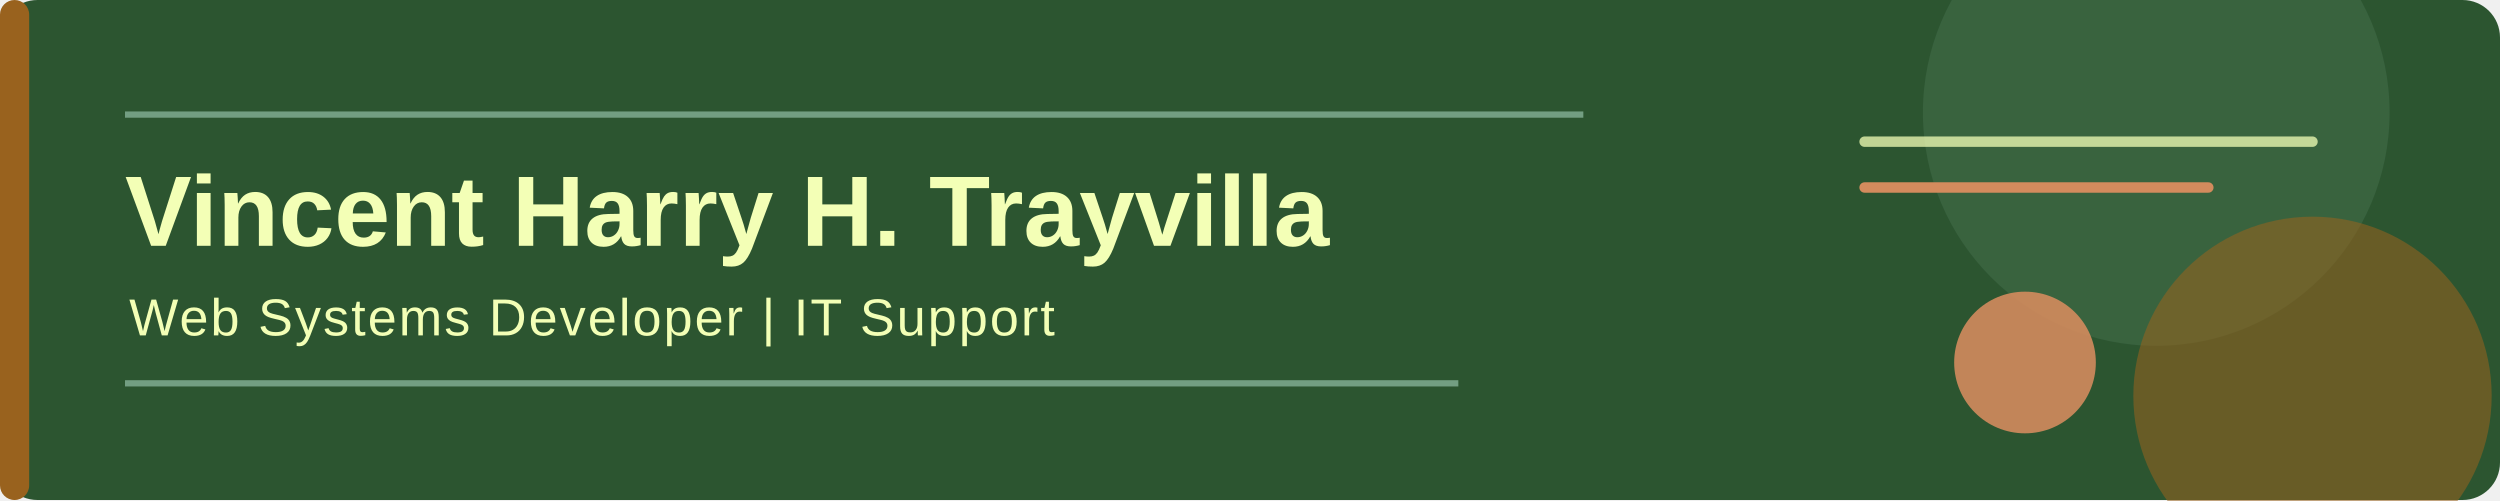
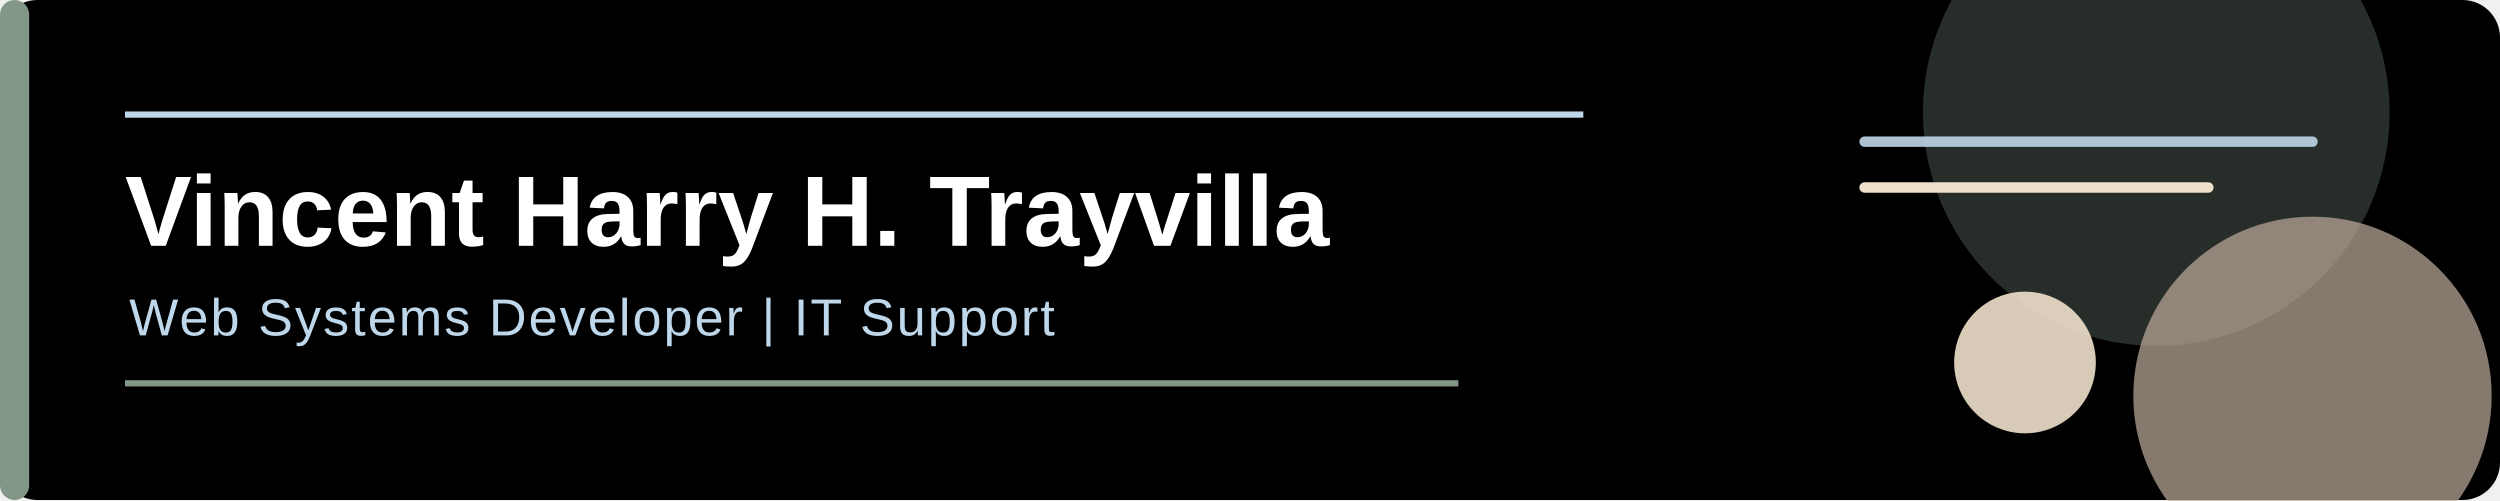
<svg xmlns="http://www.w3.org/2000/svg" width="1200" height="240" viewBox="0 0 1200 240" role="img" aria-labelledby="title description">
-   <rect width="1200" height="240" rx="18" fill="#2c5530" />
-   <rect x="0" y="0" width="14" height="240" rx="7" fill="#99621e" />
-   <path d="M60 55H760" stroke="#739e82" stroke-width="3" />
-   <path d="M60 184H700" stroke="#739e82" stroke-width="3" />
-   <circle cx="1035" cy="54" r="112" fill="#739e82" opacity="0.18" />
-   <circle cx="1110" cy="190" r="86" fill="#99621e" opacity="0.55" />
-   <circle cx="972" cy="174" r="34" fill="#d38b5d" opacity="0.9" />
-   <path d="M895 68L1110 68" stroke="#f3ffb6" stroke-width="5" stroke-linecap="round" opacity="0.75" />
-   <path d="M895 90L1060 90" stroke="#d38b5d" stroke-width="5" stroke-linecap="round" />
-   <text x="60" y="118" fill="#f3ffb6" font-family="Arial, Helvetica, sans-serif" font-size="48" font-weight="700">Vincent Harry H. Trayvilla</text>
-   <text x="62" y="161" fill="#f3ffb6" font-family="Arial, Helvetica, sans-serif" font-size="25" letter-spacing="1">Web Systems Developer | IT Support</text>
+   <rect width="1200" height="240" rx="18" fill="#000000" />
+   <rect x="0" y="0" width="14" height="240" rx="7" fill="#839788" />
+   <path d="M60 55H760" stroke="#bfd7ea" stroke-width="3" />
+   <path d="M60 184H700" stroke="#839788" stroke-width="3" />
+   <circle cx="1035" cy="54" r="112" fill="#839788" opacity="0.3" />
+   <circle cx="1110" cy="190" r="86" fill="#baa898" opacity="0.72" />
+   <circle cx="972" cy="174" r="34" fill="#eee0cb" opacity="0.9" />
+   <path d="M895 68L1110 68" stroke="#bfd7ea" stroke-width="5" stroke-linecap="round" opacity="0.9" />
+   <path d="M895 90L1060 90" stroke="#eee0cb" stroke-width="5" stroke-linecap="round" />
+   <text x="60" y="118" fill="#ffffff" font-family="Arial, Helvetica, sans-serif" font-size="48" font-weight="700">Vincent Harry H. Trayvilla</text>
+   <text x="62" y="161" fill="#bfd7ea" font-family="Arial, Helvetica, sans-serif" font-size="25" letter-spacing="1">Web Systems Developer | IT Support</text>
</svg>
